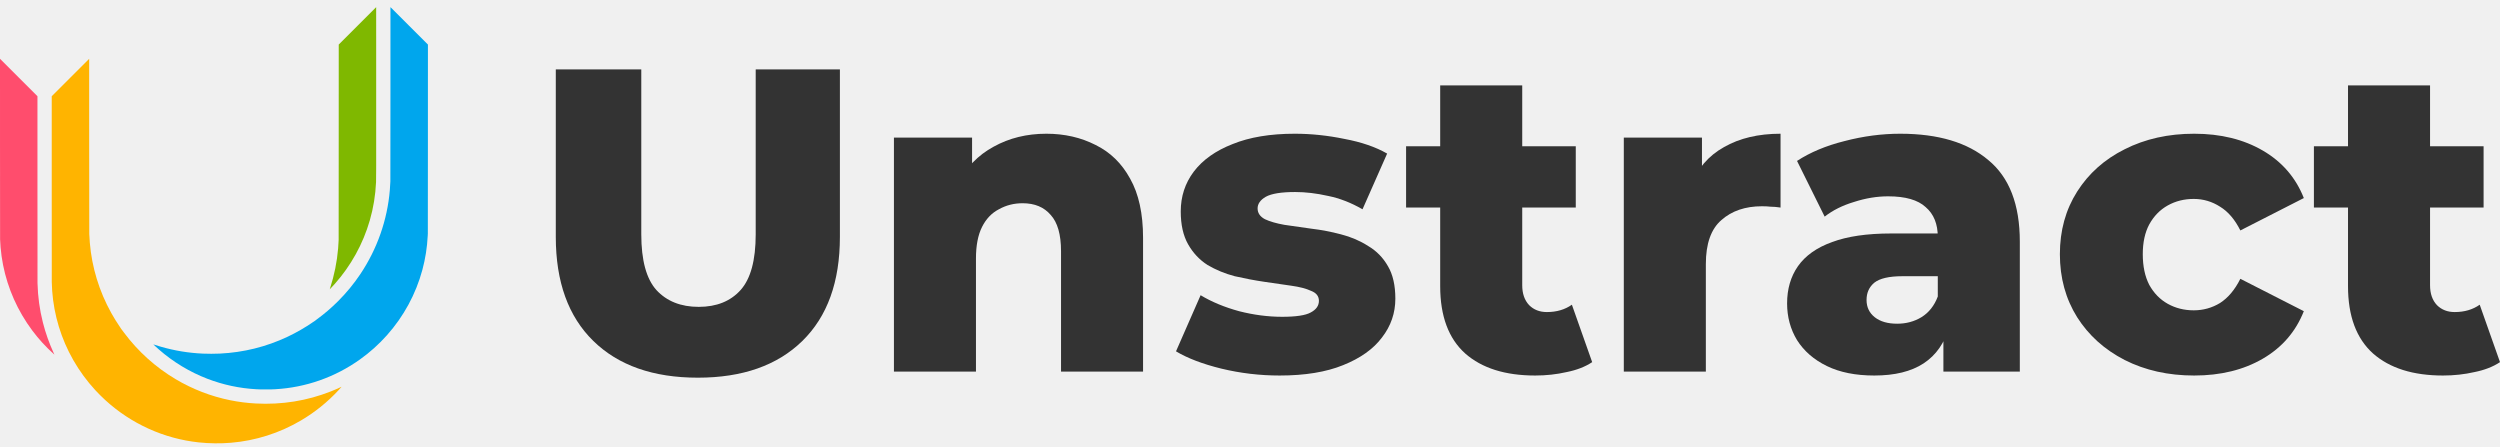
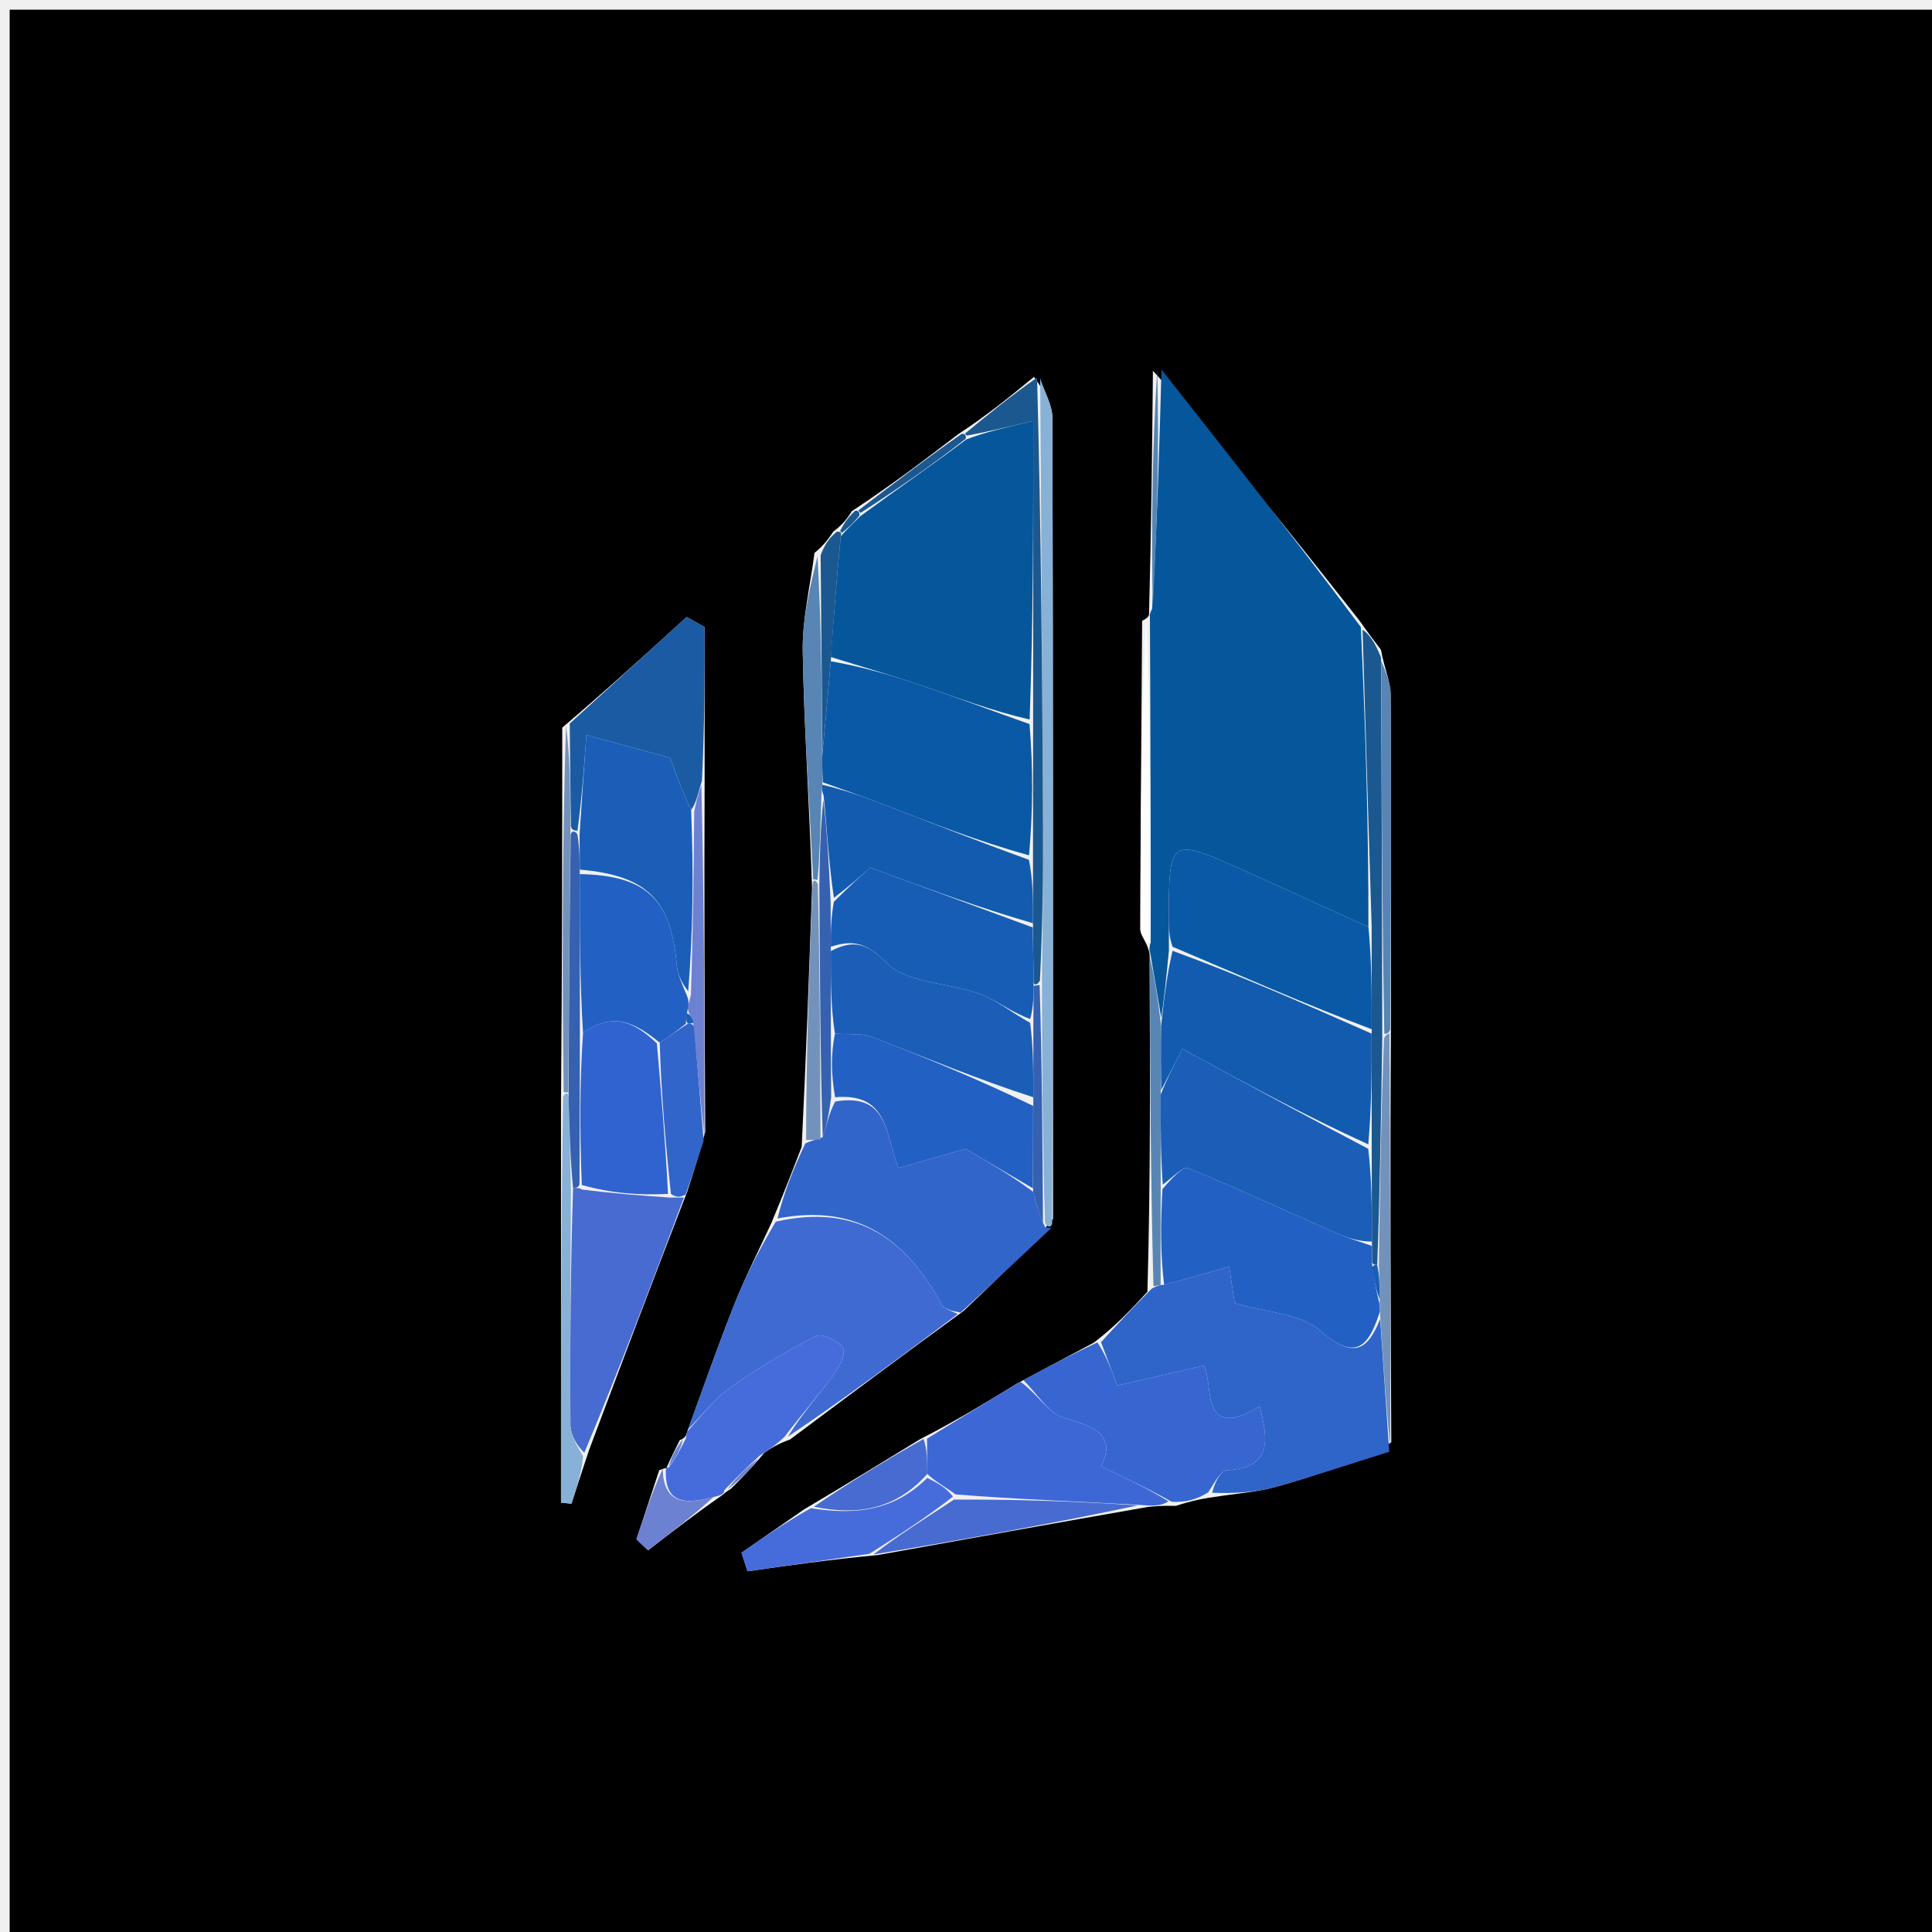
- <svg xmlns="http://www.w3.org/2000/svg" width="224" height="40" viewBox="0 0 224 40" fill="none">
-   <path d="M62.527 33.84C58.529 33.84 55.408 32.744 53.164 30.552C50.92 28.359 49.799 25.252 49.799 21.228V6.218H57.459V20.996C57.459 23.317 57.91 24.981 58.813 25.987C59.741 26.992 61.005 27.495 62.604 27.495C64.203 27.495 65.454 26.992 66.357 25.987C67.259 24.981 67.711 23.317 67.711 20.996V6.218H75.255V21.228C75.255 25.252 74.133 28.359 71.889 30.552C69.645 32.744 66.524 33.84 62.527 33.84Z" fill="#333333" />
-   <path d="M93.752 11.982C95.377 11.982 96.847 12.317 98.162 12.988C99.478 13.633 100.51 14.638 101.258 16.005C102.031 17.372 102.418 19.139 102.418 21.305V33.298H95.068V22.505C95.068 21.009 94.758 19.926 94.139 19.255C93.546 18.559 92.708 18.21 91.624 18.21C90.851 18.21 90.141 18.391 89.497 18.752C88.852 19.087 88.349 19.616 87.988 20.338C87.627 21.061 87.446 22.002 87.446 23.163V33.298H80.096V12.33H87.098V18.288L85.744 16.547C86.543 15.025 87.64 13.89 89.032 13.143C90.425 12.369 91.998 11.982 93.752 11.982Z" fill="#333333" />
-   <path d="M114.654 33.647C112.875 33.647 111.134 33.44 109.432 33.028C107.755 32.615 106.401 32.099 105.37 31.48L107.575 26.451C108.555 27.044 109.702 27.521 111.018 27.882C112.333 28.218 113.623 28.385 114.887 28.385C116.125 28.385 116.976 28.256 117.44 27.998C117.93 27.74 118.175 27.392 118.175 26.954C118.175 26.541 117.943 26.244 117.479 26.064C117.04 25.858 116.447 25.703 115.699 25.6C114.977 25.497 114.177 25.381 113.3 25.252C112.423 25.123 111.534 24.955 110.631 24.749C109.754 24.517 108.942 24.181 108.194 23.743C107.472 23.279 106.891 22.66 106.453 21.886C106.014 21.112 105.795 20.132 105.795 18.946C105.795 17.604 106.182 16.418 106.956 15.386C107.755 14.329 108.916 13.504 110.438 12.91C111.959 12.291 113.816 11.982 116.008 11.982C117.479 11.982 118.962 12.137 120.457 12.446C121.979 12.73 123.256 13.168 124.287 13.761L122.082 18.752C121.051 18.159 120.019 17.759 118.987 17.553C117.956 17.321 116.976 17.205 116.047 17.205C114.809 17.205 113.932 17.346 113.416 17.63C112.926 17.914 112.681 18.262 112.681 18.675C112.681 19.087 112.901 19.41 113.339 19.642C113.778 19.848 114.358 20.016 115.08 20.145C115.828 20.248 116.64 20.364 117.517 20.493C118.394 20.596 119.271 20.764 120.148 20.996C121.051 21.228 121.863 21.576 122.585 22.041C123.333 22.479 123.926 23.085 124.365 23.859C124.803 24.607 125.023 25.574 125.023 26.76C125.023 28.05 124.623 29.21 123.823 30.242C123.05 31.274 121.889 32.099 120.341 32.718C118.82 33.337 116.924 33.647 114.654 33.647Z" fill="#333333" />
-   <path d="M137.552 33.647C134.87 33.647 132.781 32.989 131.285 31.674C129.789 30.332 129.041 28.321 129.041 25.638V7.649H136.392V25.561C136.392 26.309 136.598 26.902 137.011 27.341C137.423 27.753 137.952 27.96 138.597 27.96C139.474 27.96 140.222 27.74 140.841 27.302L142.659 32.447C142.04 32.86 141.279 33.157 140.376 33.337C139.474 33.544 138.532 33.647 137.552 33.647ZM125.985 18.597V13.104H141.189V18.597H125.985Z" fill="#333333" />
-   <path d="M145.493 33.298V12.33H152.496V18.443L151.451 16.702C152.07 15.128 153.076 13.955 154.469 13.181C155.862 12.382 157.551 11.982 159.537 11.982V18.597C159.202 18.546 158.905 18.52 158.647 18.52C158.415 18.494 158.157 18.481 157.873 18.481C156.377 18.481 155.165 18.894 154.237 19.719C153.308 20.519 152.844 21.834 152.844 23.665V33.298H145.493Z" fill="#333333" />
-   <path d="M174.129 33.298V29.391L173.626 28.424V21.228C173.626 20.067 173.265 19.178 172.543 18.559C171.846 17.914 170.724 17.591 169.177 17.591C168.171 17.591 167.152 17.759 166.121 18.095C165.089 18.404 164.212 18.842 163.49 19.41L161.014 14.419C162.2 13.645 163.619 13.052 165.269 12.64C166.946 12.201 168.609 11.982 170.26 11.982C173.665 11.982 176.295 12.768 178.152 14.342C180.035 15.889 180.976 18.327 180.976 21.654V33.298H174.129ZM167.939 33.647C166.262 33.647 164.844 33.363 163.683 32.795C162.523 32.228 161.633 31.454 161.014 30.474C160.421 29.494 160.124 28.398 160.124 27.186C160.124 25.896 160.447 24.787 161.091 23.859C161.762 22.904 162.781 22.182 164.148 21.692C165.515 21.177 167.281 20.919 169.448 20.919H174.4V24.749H170.454C169.267 24.749 168.429 24.942 167.939 25.329C167.475 25.716 167.243 26.232 167.243 26.876C167.243 27.521 167.488 28.037 167.978 28.424C168.468 28.811 169.138 29.004 169.989 29.004C170.789 29.004 171.511 28.811 172.156 28.424C172.826 28.011 173.316 27.392 173.626 26.567L174.632 29.275C174.245 30.719 173.484 31.816 172.349 32.563C171.24 33.286 169.77 33.647 167.939 33.647Z" fill="#333333" />
-   <path d="M196.597 33.647C194.276 33.647 192.2 33.182 190.368 32.254C188.563 31.325 187.144 30.049 186.113 28.424C185.081 26.773 184.565 24.89 184.565 22.776C184.565 20.661 185.081 18.791 186.113 17.166C187.144 15.541 188.563 14.277 190.368 13.375C192.2 12.446 194.276 11.982 196.597 11.982C198.97 11.982 201.02 12.485 202.748 13.491C204.476 14.497 205.701 15.915 206.423 17.746L200.736 20.648C200.246 19.668 199.64 18.959 198.918 18.52C198.196 18.056 197.409 17.824 196.558 17.824C195.707 17.824 194.933 18.017 194.237 18.404C193.541 18.791 192.986 19.358 192.573 20.106C192.187 20.828 191.993 21.718 191.993 22.776C191.993 23.859 192.187 24.774 192.573 25.522C192.986 26.27 193.541 26.838 194.237 27.225C194.933 27.611 195.707 27.805 196.558 27.805C197.409 27.805 198.196 27.586 198.918 27.147C199.64 26.683 200.246 25.961 200.736 24.981L206.423 27.882C205.701 29.713 204.476 31.132 202.748 32.138C201.02 33.144 198.97 33.647 196.597 33.647Z" fill="#333333" />
-   <path d="M218.893 33.647C216.211 33.647 214.122 32.989 212.626 31.674C211.13 30.332 210.382 28.321 210.382 25.638V7.649H217.733V25.561C217.733 26.309 217.939 26.902 218.352 27.341C218.764 27.753 219.293 27.96 219.938 27.96C220.815 27.96 221.563 27.74 222.182 27.302L224 32.447C223.381 32.86 222.62 33.157 221.718 33.337C220.815 33.544 219.873 33.647 218.893 33.647ZM207.326 18.597V13.104H222.53V18.597H207.326Z" fill="#333333" />
-   <g clip-path="url(#clip0_112_7711)">
-     <path d="M32.028 2.316L30.351 3.991L30.349 12.691C30.349 19.307 30.347 21.418 30.343 21.502C30.325 21.867 30.314 22.041 30.297 22.253C30.194 23.471 29.952 24.664 29.57 25.842C29.555 25.887 29.544 25.924 29.544 25.924C29.55 25.924 29.862 25.588 29.982 25.453C31.446 23.808 32.529 21.848 33.133 19.749C33.456 18.629 33.641 17.497 33.694 16.313C33.707 16.003 33.708 15.716 33.706 8.216L33.705 0.641L32.028 2.316Z" fill="#7FB800" />
-     <path d="M34.984 8.389C34.983 14.272 34.981 16.166 34.977 16.249C34.958 16.65 34.949 16.791 34.929 17.035C34.703 19.722 33.795 22.308 32.289 24.557C31.699 25.437 31.041 26.237 30.283 26.994C29.679 27.597 29.061 28.126 28.37 28.629C28.333 28.657 28.285 28.694 28.264 28.712C28.221 28.749 28.174 28.782 28.139 28.8C28.126 28.807 28.084 28.834 28.046 28.86C27.342 29.348 26.555 29.801 25.757 30.178C23.859 31.073 21.808 31.582 19.697 31.682C19.224 31.704 18.647 31.705 18.179 31.684C16.898 31.627 15.648 31.422 14.414 31.066C14.225 31.012 13.804 30.881 13.742 30.858C13.724 30.85 14.036 31.139 14.245 31.321C15.523 32.438 17.005 33.332 18.576 33.936C19.981 34.476 21.45 34.791 22.952 34.875C23.247 34.891 23.331 34.893 23.805 34.893C24.279 34.893 24.364 34.891 24.659 34.875C27.396 34.722 30.018 33.801 32.252 32.206C33.135 31.577 33.953 30.843 34.674 30.032C36.174 28.348 37.255 26.354 37.842 24.189C38.11 23.198 38.273 22.168 38.324 21.127C38.326 21.074 38.331 20.979 38.334 20.918C38.337 20.833 38.339 18.703 38.34 12.398L38.342 3.991L36.663 2.315L34.985 0.638L34.984 8.389Z" fill="#00A6ED" />
-     <path d="M0.001 13.3C0.002 19.29 0.004 21.361 0.008 21.443C0.024 21.781 0.034 21.95 0.052 22.16C0.232 24.295 0.893 26.378 1.981 28.239C2.261 28.719 2.573 29.188 2.902 29.627C3.183 30.001 3.48 30.362 3.785 30.696C4.105 31.047 4.526 31.465 4.841 31.745L4.874 31.773L4.861 31.745C4.854 31.729 4.83 31.677 4.809 31.63C4.407 30.756 4.078 29.825 3.842 28.892C3.55 27.739 3.393 26.591 3.361 25.371C3.358 25.269 3.356 22.128 3.356 16.915V8.621L1.678 6.945L0 5.268L0.001 13.3Z" fill="#FF4D6D" />
-     <path d="M6.312 6.946L4.635 8.621V16.856C4.635 22.068 4.636 25.163 4.639 25.286C4.645 25.574 4.656 25.805 4.675 26.064C4.836 28.252 5.481 30.368 6.569 32.269C7.123 33.237 7.785 34.14 8.541 34.961C8.807 35.248 9.12 35.561 9.407 35.825C11.741 37.971 14.693 39.309 17.825 39.64C18.764 39.739 19.753 39.75 20.695 39.671C22.898 39.488 25.046 38.805 26.959 37.678C28.21 36.942 29.345 36.028 30.333 34.961C30.439 34.845 30.609 34.655 30.607 34.653C30.606 34.652 30.575 34.665 30.539 34.683C30.295 34.799 29.95 34.949 29.646 35.069C27.515 35.914 25.253 36.278 22.906 36.152C22.145 36.111 21.378 36.013 20.627 35.861C18.899 35.511 17.241 34.869 15.717 33.962C13.938 32.902 12.367 31.487 11.126 29.825C11.072 29.753 11.01 29.669 10.988 29.638C10.965 29.608 10.936 29.57 10.922 29.554C10.886 29.515 10.865 29.485 10.835 29.433C10.82 29.409 10.787 29.357 10.76 29.318C10.493 28.931 10.211 28.478 9.973 28.05C8.888 26.102 8.234 23.964 8.048 21.755C8.027 21.513 8.017 21.339 7.999 20.965C7.995 20.878 7.993 18.985 7.991 13.06L7.989 5.271L6.312 6.946Z" fill="#FFB400" />
-   </g>
-   <defs>
-     <clipPath id="clip0_112_7711">
-       <rect width="38.342" height="39.723" fill="white" />
-     </clipPath>
-   </defs>
+ <svg xmlns="http://www.w3.org/2000/svg" version="1.1" id="Layer_1" x="0px" y="0px" width="100%" viewBox="0 0 200 200" enable-background="new 0 0 200 200" xml:space="preserve">
+   <path fill="#000000" opacity="1" stroke="none" d=" M130,201   C86.667,201 43.833,201 1,201   C1,134.333 1,67.667 1,1   C67.667,1 134.333,1 201,1   C201,67.667 201,134.333 201,201   C177.5,201 154,201 130,201  M88.194,52.907   C87.762,53.572 87.331,54.238 86.259,55.034   C85.825,55.69 85.391,56.345 84.315,57.243   C83.882,60.643 83.041,64.05 83.098,67.442   C83.229,75.306 83.794,83.162 84.061,91.949   C83.758,100.636 83.454,109.322 82.989,118.729   C82.056,121.147 81.124,123.565 79.836,126.64   C78.559,129.419 77.162,132.15 76.034,134.988   C74.324,139.286 72.801,143.658 71.065,148.421   C71.065,148.421 71.015,148.862 70.376,149.078   C69.89,150.043 69.404,151.008 68.988,151.978   C68.988,151.978 68.941,151.927 68.247,152.193   C67.459,154.577 66.672,156.961 65.884,159.345   C66.285,159.725 66.686,160.106 67.088,160.486   C69.472,158.648 71.857,156.81 74.608,154.892   C74.845,154.752 74.967,154.545 75.661,154.119   C76.718,153.066 77.775,152.012 79.111,150.401   C79.767,149.95 80.424,149.499 81.793,149.012   C87.575,144.686 93.357,140.36 99.735,135.721   C102.767,132.857 105.798,129.993 109.012,126.179   C109.008,98.535 109.022,70.891 108.943,43.247   C108.939,41.884 108.119,40.524 107.036,39.014   C104.655,40.971 102.274,42.928 99.193,44.948   C95.747,47.578 92.301,50.208 88.194,52.907  M143.989,106.068   C143.994,94.679 144.032,83.29 143.958,71.901   C143.95,70.575 143.319,69.253 142.956,67.267   C142.319,66.428 141.682,65.589 140.693,64.194   C133.874,55.548 127.056,46.903 119.351,38.379   C119.265,46.685 119.179,54.991 118.947,63.573   C118.947,63.573 119.04,63.872 118.234,64.267   C118.158,74.904 118.063,85.541 118.05,96.178   C118.049,96.839 118.695,97.501 118.911,98.396   C118.911,98.396 119.063,98.616 119.006,99.638   C119.057,110.822 119.108,122.007 118.78,133.718   C117.178,135.459 115.577,137.2 113.233,138.99   C110.797,140.282 108.361,141.574 105.316,143.203   C102.199,145.111 99.083,147.019 95.243,148.99   C91.453,151.309 87.663,153.628 83.249,156.244   C81.086,157.741 78.922,159.239 76.759,160.737   C76.968,161.378 77.178,162.019 77.388,162.66   C81.59,162.057 85.793,161.454 90.859,160.98   C99.937,159.345 109.016,157.709 118.824,155.999   C119.552,155.926 120.28,155.853 121.71,155.887   C122.817,155.543 123.925,155.2 125.857,154.945   C127.932,154.615 130.058,154.471 132.07,153.916   C136.018,152.827 139.903,151.51 144.025,149.309   C143.962,135.203 143.898,121.097 143.989,106.068  M73.006,117.154   C72.947,105.126 72.888,93.097 72.944,80.133   C72.944,75.06 72.944,69.987 72.944,64.914   C72.324,64.566 71.704,64.218 71.084,63.87   C67.049,67.547 63.014,71.224 58.203,75.326   C58.199,87.898 58.194,100.469 58.075,113.967   C58.075,127.829 58.075,141.69 58.075,155.552   C58.436,155.588 58.796,155.625 59.157,155.661   C59.678,154.054 60.2,152.447 60.969,150.139   C64.247,141.415 67.524,132.69 71.148,123.34   C71.713,121.594 72.278,119.848 73.006,117.154  z" />
+   <path fill="#06569B" opacity="1" stroke="none" d=" M120.237,38.258   C127.056,46.903 133.874,55.548 140.874,64.912   C141.369,75.758 141.682,85.886 141.656,95.939   C137.079,93.917 132.857,91.932 128.598,90.03   C121.092,86.679 121.008,86.748 120.999,94.992   C120.998,95.988 121.007,96.984 121.005,98.4   C120.75,101.143 120.5,103.465 120.213,105.381   C119.805,102.855 119.434,100.735 119.063,98.616   C119.063,98.616 118.911,98.396 119.052,97.805   C119.142,86.1 119.091,74.986 119.04,63.872   C119.04,63.872 118.947,63.573 119.258,63.058   C119.792,54.448 120.015,46.353 120.237,38.258  z" />
+   <path fill="#2F64C8" opacity="1" stroke="none" d=" M143.814,150.287   C139.903,151.51 136.018,152.827 132.07,153.916   C130.058,154.471 127.932,154.615 125.485,154.532   C125.749,153.454 126.348,152.254 127.025,152.209   C131.6,151.903 131.355,149.225 130.4,145.588   C124.158,149.353 125.658,143.244 124.638,141.36   C121.346,142.118 118.523,142.768 115.671,143.425   C115.019,141.699 114.497,140.32 113.976,138.941   C115.577,137.2 117.178,135.459 119.216,133.411   C119.818,133.077 119.983,133.05 120.51,132.993   C122.883,132.38 124.893,131.797 127.244,131.115   C127.509,132.877 127.714,134.241 127.812,134.893   C131.172,135.886 134.617,135.964 136.617,137.703   C140.134,140.762 141.569,139.783 142.874,136.552   C143.216,141.433 143.515,145.86 143.814,150.287  z" />
+   <path fill="#3E6AD2" opacity="1" stroke="none" d=" M71.199,147.998   C72.801,143.658 74.324,139.286 76.034,134.988   C77.162,132.15 78.559,129.419 80.308,126.466   C88.811,124.536 93.876,128.382 97.501,135.063   C97.761,135.542 98.58,135.717 99.138,136.034   C93.357,140.36 87.575,144.686 81.565,148.72   C82.988,146.418 84.711,144.463 86.255,142.375   C86.849,141.571 87.594,140.157 87.272,139.577   C86.853,138.823 85.111,137.985 84.505,138.293   C81.416,139.866 78.41,141.656 75.578,143.657   C73.922,144.826 72.646,146.533 71.199,147.998  z" />
+   <path fill="#3265C9" opacity="1" stroke="none" d=" M99.437,135.878   C98.58,135.717 97.761,135.542 97.501,135.063   C93.876,128.382 88.811,124.536 80.486,126.138   C81.124,123.565 82.056,121.147 83.367,118.371   C84.143,118 84.54,117.988 85.168,117.712   C85.619,116.31 85.839,115.17 86.466,114.028   C92.094,113.077 91.661,117.643 93.007,120.907   C95.665,120.151 98.117,119.453 99.97,118.926   C102.54,120.436 104.736,121.727 106.948,123.374   C107.303,124.823 107.642,125.916 108.192,127.041   C108.404,127.073 108.829,127.128 108.829,127.128   C105.798,129.993 102.767,132.857 99.437,135.878  z" />
+   <path fill="#3766D1" opacity="1" stroke="none" d=" M113.604,138.965   C114.497,140.32 115.019,141.699 115.671,143.425   C118.523,142.768 121.346,142.118 124.638,141.36   C125.658,143.244 124.158,149.353 130.4,145.588   C131.355,149.225 131.6,151.903 127.025,152.209   C126.348,152.254 125.749,153.454 125.073,154.488   C123.925,155.2 122.817,155.543 121.302,155.468   C118.719,154.029 116.542,153.01 113.967,151.804   C115.563,148.674 113.456,147.703 110.226,146.8   C108.556,146.334 107.344,144.23 105.925,142.866   C108.361,141.574 110.797,140.282 113.604,138.965  z" />
+   <path fill="#476BD0" opacity="1" stroke="none" d=" M70.802,123.966   C67.524,132.69 64.247,141.415 60.485,150.392   C59.669,149.585 59.059,148.526 59.052,147.463   C59.002,139.31 59.068,131.155 59.323,122.989   C59.548,122.977 59.997,122.947 60.235,123.133   C63.312,123.534 66.151,123.748 69.292,123.967   C69.996,123.969 70.399,123.968 70.802,123.966  z" />
+   <path fill="#3E67D6" opacity="1" stroke="none" d=" M105.621,143.034   C107.344,144.23 108.556,146.334 110.226,146.8   C113.456,147.703 115.563,148.674 113.967,151.804   C116.542,153.01 118.719,154.029 120.952,155.414   C120.28,155.853 119.552,155.926 118.147,155.8   C111.321,155.406 105.171,155.21 98.914,154.699   C97.867,153.92 96.928,153.456 95.992,152.586   C95.986,151.095 95.976,150.011 95.966,148.927   C99.083,147.019 102.199,145.111 105.621,143.034  z" />
+   <path fill="#1B5BA3" opacity="1" stroke="none" d=" M58.979,74.902   C63.014,71.224 67.049,67.547 71.084,63.87   C71.704,64.218 72.324,64.566 72.944,64.914   C72.944,69.987 72.944,75.06 72.665,80.829   C72.213,82.352 72.039,83.179 71.543,83.849   C70.5,81.63 69.778,79.566 69.388,78.449   C66.228,77.593 63.76,76.924 60.7,76.094   C60.49,79.063 60.244,82.533 59.781,85.994   C59.564,85.986 59.131,85.962 59.102,85.506   C59.041,81.666 59.01,78.284 58.979,74.902  z" />
+   <path fill="#466CDB" opacity="1" stroke="none" d=" M71.132,148.21   C72.646,146.533 73.922,144.826 75.578,143.657   C78.41,141.656 81.416,139.866 84.505,138.293   C85.111,137.985 86.853,138.823 87.272,139.577   C87.594,140.157 86.849,141.571 86.255,142.375   C84.711,144.463 82.988,146.418 81.208,148.738   C80.424,149.499 79.767,149.95 78.617,150.711   C77.074,152.104 76.025,153.187 74.976,154.27   C74.967,154.545 74.845,154.752 74.044,154.925   C70.693,155.857 68.714,155.543 68.941,151.927   C68.941,151.927 68.988,151.978 69.28,151.871   C70.054,150.797 70.535,149.829 71.015,148.862   C71.015,148.862 71.065,148.421 71.132,148.21  z" />
+   <path fill="#466CDB" opacity="1" stroke="none" d=" M95.989,152.992   C96.928,153.456 97.867,153.92 98.654,154.922   C95.666,157.257 92.831,159.054 89.995,160.851   C85.793,161.454 81.59,162.057 77.388,162.66   C77.178,162.019 76.968,161.378 76.759,160.737   C78.922,159.239 81.086,157.741 83.94,156.125   C88.93,156.937 92.782,156.181 95.989,152.992  z" />
+   <path fill="#87B1D6" opacity="1" stroke="none" d=" M108.921,126.654   C108.829,127.128 108.404,127.073 108.18,126.572   C107.913,118.024 107.871,109.978 107.862,101.469   C107.923,95.849 107.998,90.693 107.972,85.537   C107.895,70.079 107.779,54.621 107.679,39.162   C108.119,40.524 108.939,41.884 108.943,43.247   C109.022,70.891 109.008,98.535 108.921,126.654  z" />
+   <path fill="#1C5890" opacity="1" stroke="none" d=" M107.357,39.088   C107.779,54.621 107.895,70.079 107.972,85.537   C107.998,90.693 107.923,95.849 107.656,101.502   C107.418,101.999 107.004,102.048 107.004,101.614   C106.972,99.458 106.941,97.734 106.932,95.573   C106.943,93.093 106.932,91.051 106.935,88.545   C106.944,83.732 106.94,79.384 106.95,74.566   C106.964,63.974 106.964,53.853 106.964,43.578   C103.964,44.278 102.059,44.723 100.089,45.097   C100.024,45.026 99.894,44.885 99.894,44.885   C102.274,42.928 104.655,40.971 107.357,39.088  z" />
+   <path fill="#476BD0" opacity="1" stroke="none" d=" M90.427,160.915   C92.831,159.054 95.666,157.257 98.762,155.238   C105.171,155.21 111.321,155.406 117.782,155.838   C109.016,157.709 99.937,159.345 90.427,160.915  z" />
+   <path fill="#1C5890" opacity="1" stroke="none" d=" M141.995,96.014   C141.682,85.886 141.369,75.758 141.05,65.19   C141.682,65.589 142.319,66.428 142.968,68.072   C143.028,81.599 143.075,94.321 143.094,107.509   C142.958,115.631 142.849,123.288 142.571,130.945   C142.401,130.945 142.061,130.939 142.062,130.612   C142.048,129.85 142.032,129.414 142.023,128.527   C142.017,125.046 142.003,122.016 141.998,118.528   C141.999,114.379 141.994,110.69 141.994,106.543   C141.999,102.728 141.997,99.371 141.995,96.014  z" />
+   <path fill="#87B1D6" opacity="1" stroke="none" d=" M59.098,123.001   C59.068,131.155 59.002,139.31 59.052,147.463   C59.059,148.526 59.669,149.585 60.361,150.743   C60.2,152.447 59.678,154.054 59.157,155.661   C58.796,155.625 58.436,155.588 58.075,155.552   C58.075,141.69 58.075,127.829 58.291,113.522   C58.507,113.076 58.827,113.089 58.858,113.535   C58.958,116.987 59.028,119.994 59.098,123.001  z" />
+   <path fill="#5885B3" opacity="1" stroke="none" d=" M84.183,91.022   C83.794,83.162 83.229,75.306 83.098,67.442   C83.041,64.05 83.882,60.643 84.631,57.589   C85.011,64.609 85.074,71.282 85.109,78.335   C85.112,79.471 85.144,80.228 85.131,81.238   C85.076,81.662 85.066,81.833 85.03,82.456   C84.933,85.64 84.861,88.372 84.637,91.086   C84.486,91.068 84.183,91.022 84.183,91.022  z" />
+   <path fill="#3265C9" opacity="1" stroke="none" d=" M70.975,123.653   C70.399,123.968 69.996,123.969 69.455,123.596   C68.877,118.153 68.438,113.083 68.296,107.934   C69.394,107.23 70.195,106.605 71.204,105.978   C71.413,105.977 71.83,105.963 71.876,106.419   C72.229,110.617 72.536,114.36 72.843,118.102   C72.278,119.848 71.713,121.594 70.975,123.653  z" />
+   <path fill="#476BD0" opacity="1" stroke="none" d=" M95.992,152.586   C92.782,156.181 88.93,156.937 84.252,155.977   C87.663,153.628 91.453,151.309 95.604,148.959   C95.976,150.011 95.986,151.095 95.992,152.586  z" />
+   <path fill="#7392BB" opacity="1" stroke="none" d=" M142.74,130.945   C142.849,123.288 142.958,115.631 143.272,107.495   C143.478,107.015 143.835,106.991 143.835,106.991   C143.898,121.097 143.962,135.203 143.92,149.798   C143.515,145.86 143.216,141.433 142.879,136.246   C142.821,135.284 142.801,135.082 142.831,134.49   C142.834,133.049 142.787,131.997 142.74,130.945  z" />
+   <path fill="#6D81D3" opacity="1" stroke="none" d=" M72.924,117.628   C72.536,114.36 72.229,110.617 71.808,106.164   C71.494,105.162 71.293,104.871 71.168,104.383   C71.303,103.914 71.344,103.64 71.523,102.96   C71.742,96.373 71.804,90.19 71.865,84.006   C72.039,83.179 72.213,82.352 72.608,81.297   C72.888,93.097 72.947,105.126 72.924,117.628  z" />
+   <path fill="#5885B3" opacity="1" stroke="none" d=" M143.912,106.529   C143.835,106.991 143.478,107.015 143.3,107.03   C143.075,94.321 143.028,81.599 142.978,68.403   C143.319,69.253 143.95,70.575 143.958,71.901   C144.032,83.29 143.994,94.679 143.912,106.529  z" />
+   <path fill="#7392BB" opacity="1" stroke="none" d=" M58.827,113.089   C58.827,113.089 58.507,113.076 58.348,113.059   C58.194,100.469 58.199,87.898 58.591,75.114   C59.01,78.284 59.041,81.666 59.048,85.975   C58.958,95.631 58.893,104.36 58.827,113.089  z" />
+   <path fill="#5885B3" opacity="1" stroke="none" d=" M120.148,133.023   C119.983,133.05 119.818,133.077 119.406,133.148   C119.108,122.007 119.057,110.822 119.035,99.127   C119.434,100.735 119.805,102.855 120.157,105.83   C120.159,108.741 120.182,110.795 120.158,113.317   C120.138,116.809 120.163,119.833 120.155,123.319   C120.13,126.862 120.139,129.942 120.148,133.023  z" />
+   <path fill="#FFFFFF" opacity="1" stroke="none" d=" M118.637,64.069   C119.091,74.986 119.142,86.1 119.117,97.688   C118.695,97.501 118.049,96.839 118.05,96.178   C118.063,85.541 118.158,74.904 118.637,64.069  z" />
+   <path fill="#7392BB" opacity="1" stroke="none" d=" M84.122,91.485   C84.183,91.022 84.486,91.068 84.666,91.545   C84.876,100.673 84.907,109.324 84.937,117.976   C84.54,117.988 84.143,118 83.448,118.011   C83.454,109.322 83.758,100.636 84.122,91.485  z" />
+   <path fill="#6D81D3" opacity="1" stroke="none" d=" M68.594,152.06   C68.714,155.543 70.693,155.857 73.861,154.965   C71.857,156.81 69.472,158.648 67.088,160.486   C66.686,160.106 66.285,159.725 65.884,159.345   C66.672,156.961 67.459,154.577 68.594,152.06  z" />
+   <path fill="#1C5890" opacity="1" stroke="none" d=" M85.137,77.955   C85.074,71.282 85.011,64.609 84.952,57.468   C85.391,56.345 85.825,55.69 86.644,55.032   C87.029,55.029 87.158,55.156 87.03,55.54   C86.601,59.953 86.301,63.983 85.999,68.455   C85.71,71.916 85.424,74.936 85.137,77.955  z" />
+   <path fill="#1C5890" opacity="1" stroke="none" d=" M88.855,52.839   C92.301,50.208 95.747,47.578 99.543,44.916   C99.894,44.885 100.024,45.026 99.978,45.413   C96.343,48.26 92.753,50.719 89.086,53.094   C89.009,53.009 88.855,52.839 88.855,52.839  z" />
+   <path fill="#5885B3" opacity="1" stroke="none" d=" M119.794,38.319   C120.015,46.353 119.792,54.448 119.331,62.92   C119.179,54.991 119.265,46.685 119.794,38.319  z" />
+   <path fill="#6D81D3" opacity="1" stroke="none" d=" M75.318,154.194   C76.025,153.187 77.074,152.104 78.477,150.99   C77.775,152.012 76.718,153.066 75.318,154.194  z" />
+   <path fill="#6D81D3" opacity="1" stroke="none" d=" M70.696,148.97   C70.535,149.829 70.054,150.797 69.245,151.869   C69.404,151.008 69.89,150.043 70.696,148.97  z" />
+   <path fill="#1C5890" opacity="1" stroke="none" d=" M86.964,54.966   C87.331,54.238 87.762,53.572 88.525,52.873   C88.855,52.839 89.009,53.009 88.969,53.361   C88.338,54.194 87.748,54.675 87.158,55.156   C87.158,55.156 87.029,55.029 86.964,54.966  z" />
+   <path fill="#135BAF" opacity="1" stroke="none" d=" M120.204,112.85   C120.182,110.795 120.159,108.741 120.194,106.237   C120.5,103.465 120.75,101.143 121.379,98.428   C128.501,101.023 135.245,104.012 141.988,107.001   C141.994,110.69 141.999,114.379 141.648,118.466   C135.084,115.483 128.878,112.103 122.392,108.57   C121.344,110.621 120.774,111.735 120.204,112.85  z" />
+   <path fill="#0A59A6" opacity="1" stroke="none" d=" M141.994,106.543   C135.245,104.012 128.501,101.023 121.384,98.007   C121.007,96.984 120.998,95.988 120.999,94.992   C121.008,86.748 121.092,86.679 128.598,90.03   C132.857,91.932 137.079,93.917 141.656,95.939   C141.997,99.371 141.999,102.728 141.994,106.543  z" />
+   <path fill="#2360C3" opacity="1" stroke="none" d=" M120.51,132.993   C120.139,129.942 120.13,126.862 120.337,123.094   C121.387,121.881 122.484,120.713 123.015,120.931   C128.17,123.04 133.223,125.398 138.324,127.643   C139.519,128.169 140.784,128.538 142.016,128.979   C142.032,129.414 142.048,129.85 142.045,130.961   C142.278,132.718 142.529,133.799 142.781,134.88   C142.801,135.082 142.821,135.284 142.836,135.791   C141.569,139.783 140.134,140.762 136.617,137.703   C134.617,135.964 131.172,135.886 127.812,134.893   C127.714,134.241 127.509,132.877 127.244,131.115   C124.893,131.797 122.883,132.38 120.51,132.993  z" />
+   <path fill="#2360C3" opacity="1" stroke="none" d=" M106.932,123.018   C104.736,121.727 102.54,120.436 99.97,118.926   C98.117,119.453 95.665,120.151 93.007,120.907   C91.661,117.643 92.094,113.077 86.449,113.588   C86.02,111.102 86.016,109.055 86.434,107.006   C88.003,107.105 89.248,106.951 90.279,107.348   C95.864,109.501 101.396,111.791 106.953,114.481   C106.952,117.626 106.942,120.322 106.932,123.018  z" />
+   <path fill="#3561B0" opacity="1" stroke="none" d=" M86.011,107.008   C86.016,109.055 86.02,111.102 86.041,113.59   C85.839,115.17 85.619,116.31 85.168,117.712   C84.907,109.324 84.876,100.673 84.818,91.563   C84.861,88.372 84.933,85.64 85.233,82.803   C85.639,86.138 85.816,89.579 85.987,93.435   C85.991,95.235 86,96.62 86.003,98.454   C86.002,101.605 86.007,104.306 86.011,107.008  z" />
+   <path fill="#3561B0" opacity="1" stroke="none" d=" M106.948,123.374   C106.942,120.322 106.952,117.626 106.969,114.034   C106.972,110.761 106.968,108.384 106.975,105.61   C106.992,104.158 106.998,103.103 107.004,102.048   C107.004,102.048 107.418,101.999 107.623,101.966   C107.871,109.978 107.913,118.024 107.968,126.54   C107.642,125.916 107.303,124.823 106.948,123.374  z" />
+   <path fill="#3063D0" opacity="1" stroke="none" d=" M68,108.014   C68.438,113.083 68.877,118.153 69.153,123.592   C66.151,123.748 63.312,123.534 60.23,122.672   C60.002,117.014 60.016,112.004 60.355,106.928   C63.532,104.622 65.826,105.937 68,108.014  z" />
+   <path fill="#3561B0" opacity="1" stroke="none" d=" M60.03,106.993   C60.016,112.004 60.002,117.014 59.992,122.486   C59.997,122.947 59.548,122.977 59.323,122.989   C59.028,119.994 58.958,116.987 58.858,113.535   C58.893,104.36 58.958,95.631 59.077,86.432   C59.131,85.962 59.564,85.986 59.78,86.396   C60.005,87.877 60.014,88.949 60.017,90.486   C60.017,96.299 60.024,101.646 60.03,106.993  z" />
+   <path fill="#1B5EB8" opacity="1" stroke="none" d=" M60.023,90.021   C60.014,88.949 60.005,87.877 59.997,86.404   C60.244,82.533 60.49,79.063 60.7,76.094   C63.76,76.924 66.228,77.593 69.388,78.449   C69.778,79.566 70.5,81.63 71.543,83.849   C71.804,90.19 71.742,96.373 71.244,102.611   C70.549,101.737 70.138,100.821 70.055,99.877   C69.462,93.118 66.954,90.624 60.023,90.021  z" />
+   <path fill="#06569B" opacity="1" stroke="none" d=" M87.03,55.54   C87.748,54.675 88.338,54.194 89.046,53.446   C92.753,50.719 96.343,48.26 100.043,45.484   C102.059,44.723 103.964,44.278 106.964,43.578   C106.964,53.853 106.964,63.974 106.59,74.485   C102.647,73.575 99.097,72.216 95.502,70.991   C92.362,69.921 89.17,69 86.001,68.013   C86.301,63.983 86.601,59.953 87.03,55.54  z" />
+   <path fill="#0A59A6" opacity="1" stroke="none" d=" M85.999,68.455   C89.17,69 92.362,69.921 95.502,70.991   C99.097,72.216 102.647,73.575 106.576,74.956   C106.94,79.384 106.944,83.732 106.528,88.541   C101.177,87.071 96.252,85.125 91.312,83.216   C89.282,82.431 87.222,81.726 85.176,80.984   C85.144,80.228 85.112,79.471 85.109,78.335   C85.424,74.936 85.71,71.916 85.999,68.455  z" />
+   <path fill="#175DB5" opacity="1" stroke="none" d=" M107.004,101.614   C106.998,103.103 106.992,104.158 106.65,105.488   C104.673,104.779 103.135,103.515 101.371,102.872   C98.169,101.706 93.929,101.816 91.808,99.702   C89.711,97.612 88.354,97.243 86.008,98.005   C86,96.62 85.991,95.235 86.321,93.355   C87.937,91.725 89.216,90.59 90.096,89.808   C95.944,91.966 101.427,93.988 106.91,96.01   C106.941,97.734 106.972,99.458 107.004,101.614  z" />
+   <path fill="#135BAF" opacity="1" stroke="none" d=" M106.932,95.573   C101.427,93.988 95.944,91.966 90.096,89.808   C89.216,90.59 87.937,91.725 86.326,92.94   C85.816,89.579 85.639,86.138 85.259,82.351   C85.066,81.833 85.076,81.662 85.131,81.238   C87.222,81.726 89.282,82.431 91.312,83.216   C96.252,85.125 101.177,87.071 106.514,89.006   C106.932,91.051 106.943,93.093 106.932,95.573  z" />
+   <path fill="#1B5EB8" opacity="1" stroke="none" d=" M142.023,128.527   C140.784,128.538 139.519,128.169 138.324,127.643   C133.223,125.398 128.17,123.04 123.015,120.931   C122.484,120.713 121.387,121.881 120.371,122.632   C120.163,119.833 120.138,116.809 120.158,113.317   C120.774,111.735 121.344,110.621 122.392,108.57   C128.878,112.103 135.084,115.483 141.64,118.925   C142.003,122.016 142.017,125.046 142.023,128.527  z" />
+   <path fill="#1B5EB8" opacity="1" stroke="none" d=" M142.831,134.49   C142.529,133.799 142.278,132.718 142.044,131.288   C142.061,130.939 142.401,130.945 142.571,130.945   C142.787,131.997 142.834,133.049 142.831,134.49  z" />
+   <path fill="#2360C3" opacity="1" stroke="none" d=" M60.017,90.486   C66.954,90.624 69.462,93.118 70.055,99.877   C70.138,100.821 70.549,101.737 71.086,103.014   C71.344,103.64 71.303,103.914 71.145,104.735   C71.03,105.516 71.013,105.748 70.996,105.98   C70.195,106.605 69.394,107.23 68.296,107.934   C65.826,105.937 63.532,104.622 60.355,106.928   C60.024,101.646 60.017,96.299 60.017,90.486  z" />
+   <path fill="#1B5EB8" opacity="1" stroke="none" d=" M71.204,105.978   C71.013,105.748 71.03,105.516 71.07,104.932   C71.293,104.871 71.494,105.162 71.762,105.708   C71.83,105.963 71.413,105.977 71.204,105.978  z" />
+   <path fill="#1B5EB8" opacity="1" stroke="none" d=" M86.003,98.454   C88.354,97.243 89.711,97.612 91.808,99.702   C93.929,101.816 98.169,101.706 101.371,102.872   C103.135,103.515 104.673,104.779 106.639,105.885   C106.968,108.384 106.972,110.761 106.961,113.586   C101.396,111.791 95.864,109.501 90.279,107.348   C89.248,106.951 88.003,107.105 86.434,107.006   C86.007,104.306 86.002,101.605 86.003,98.454  z" />
</svg>
